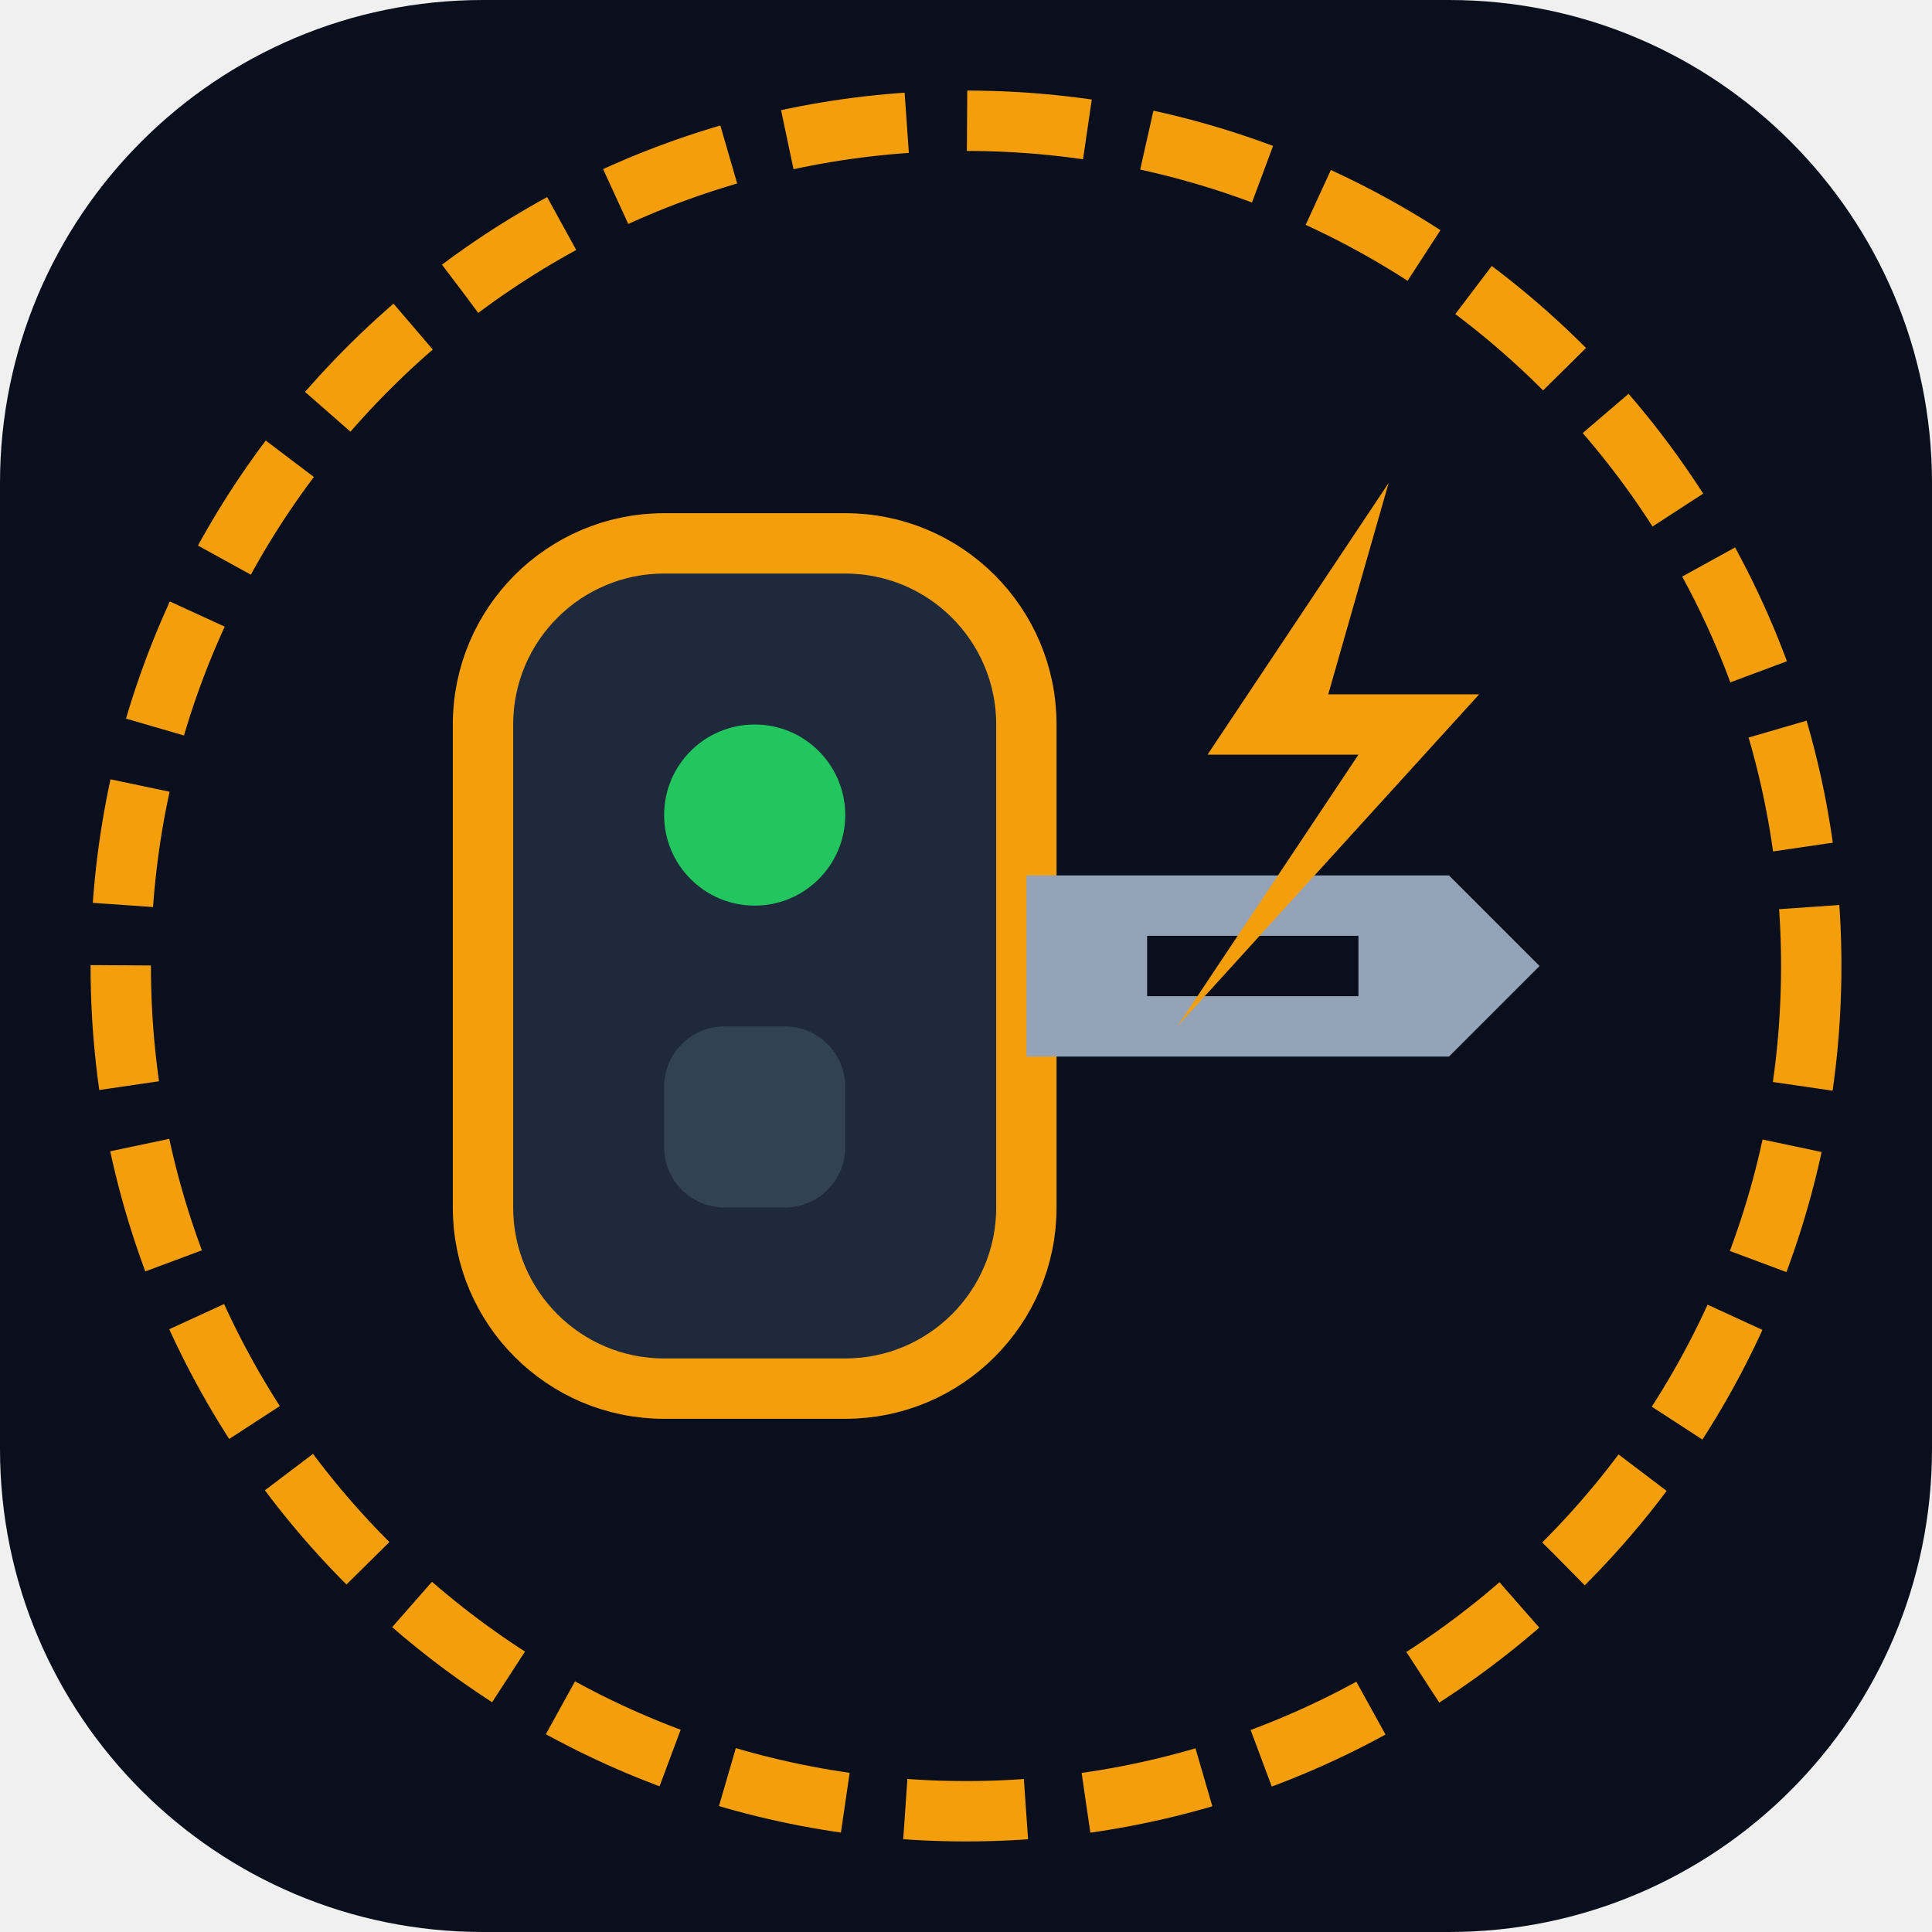
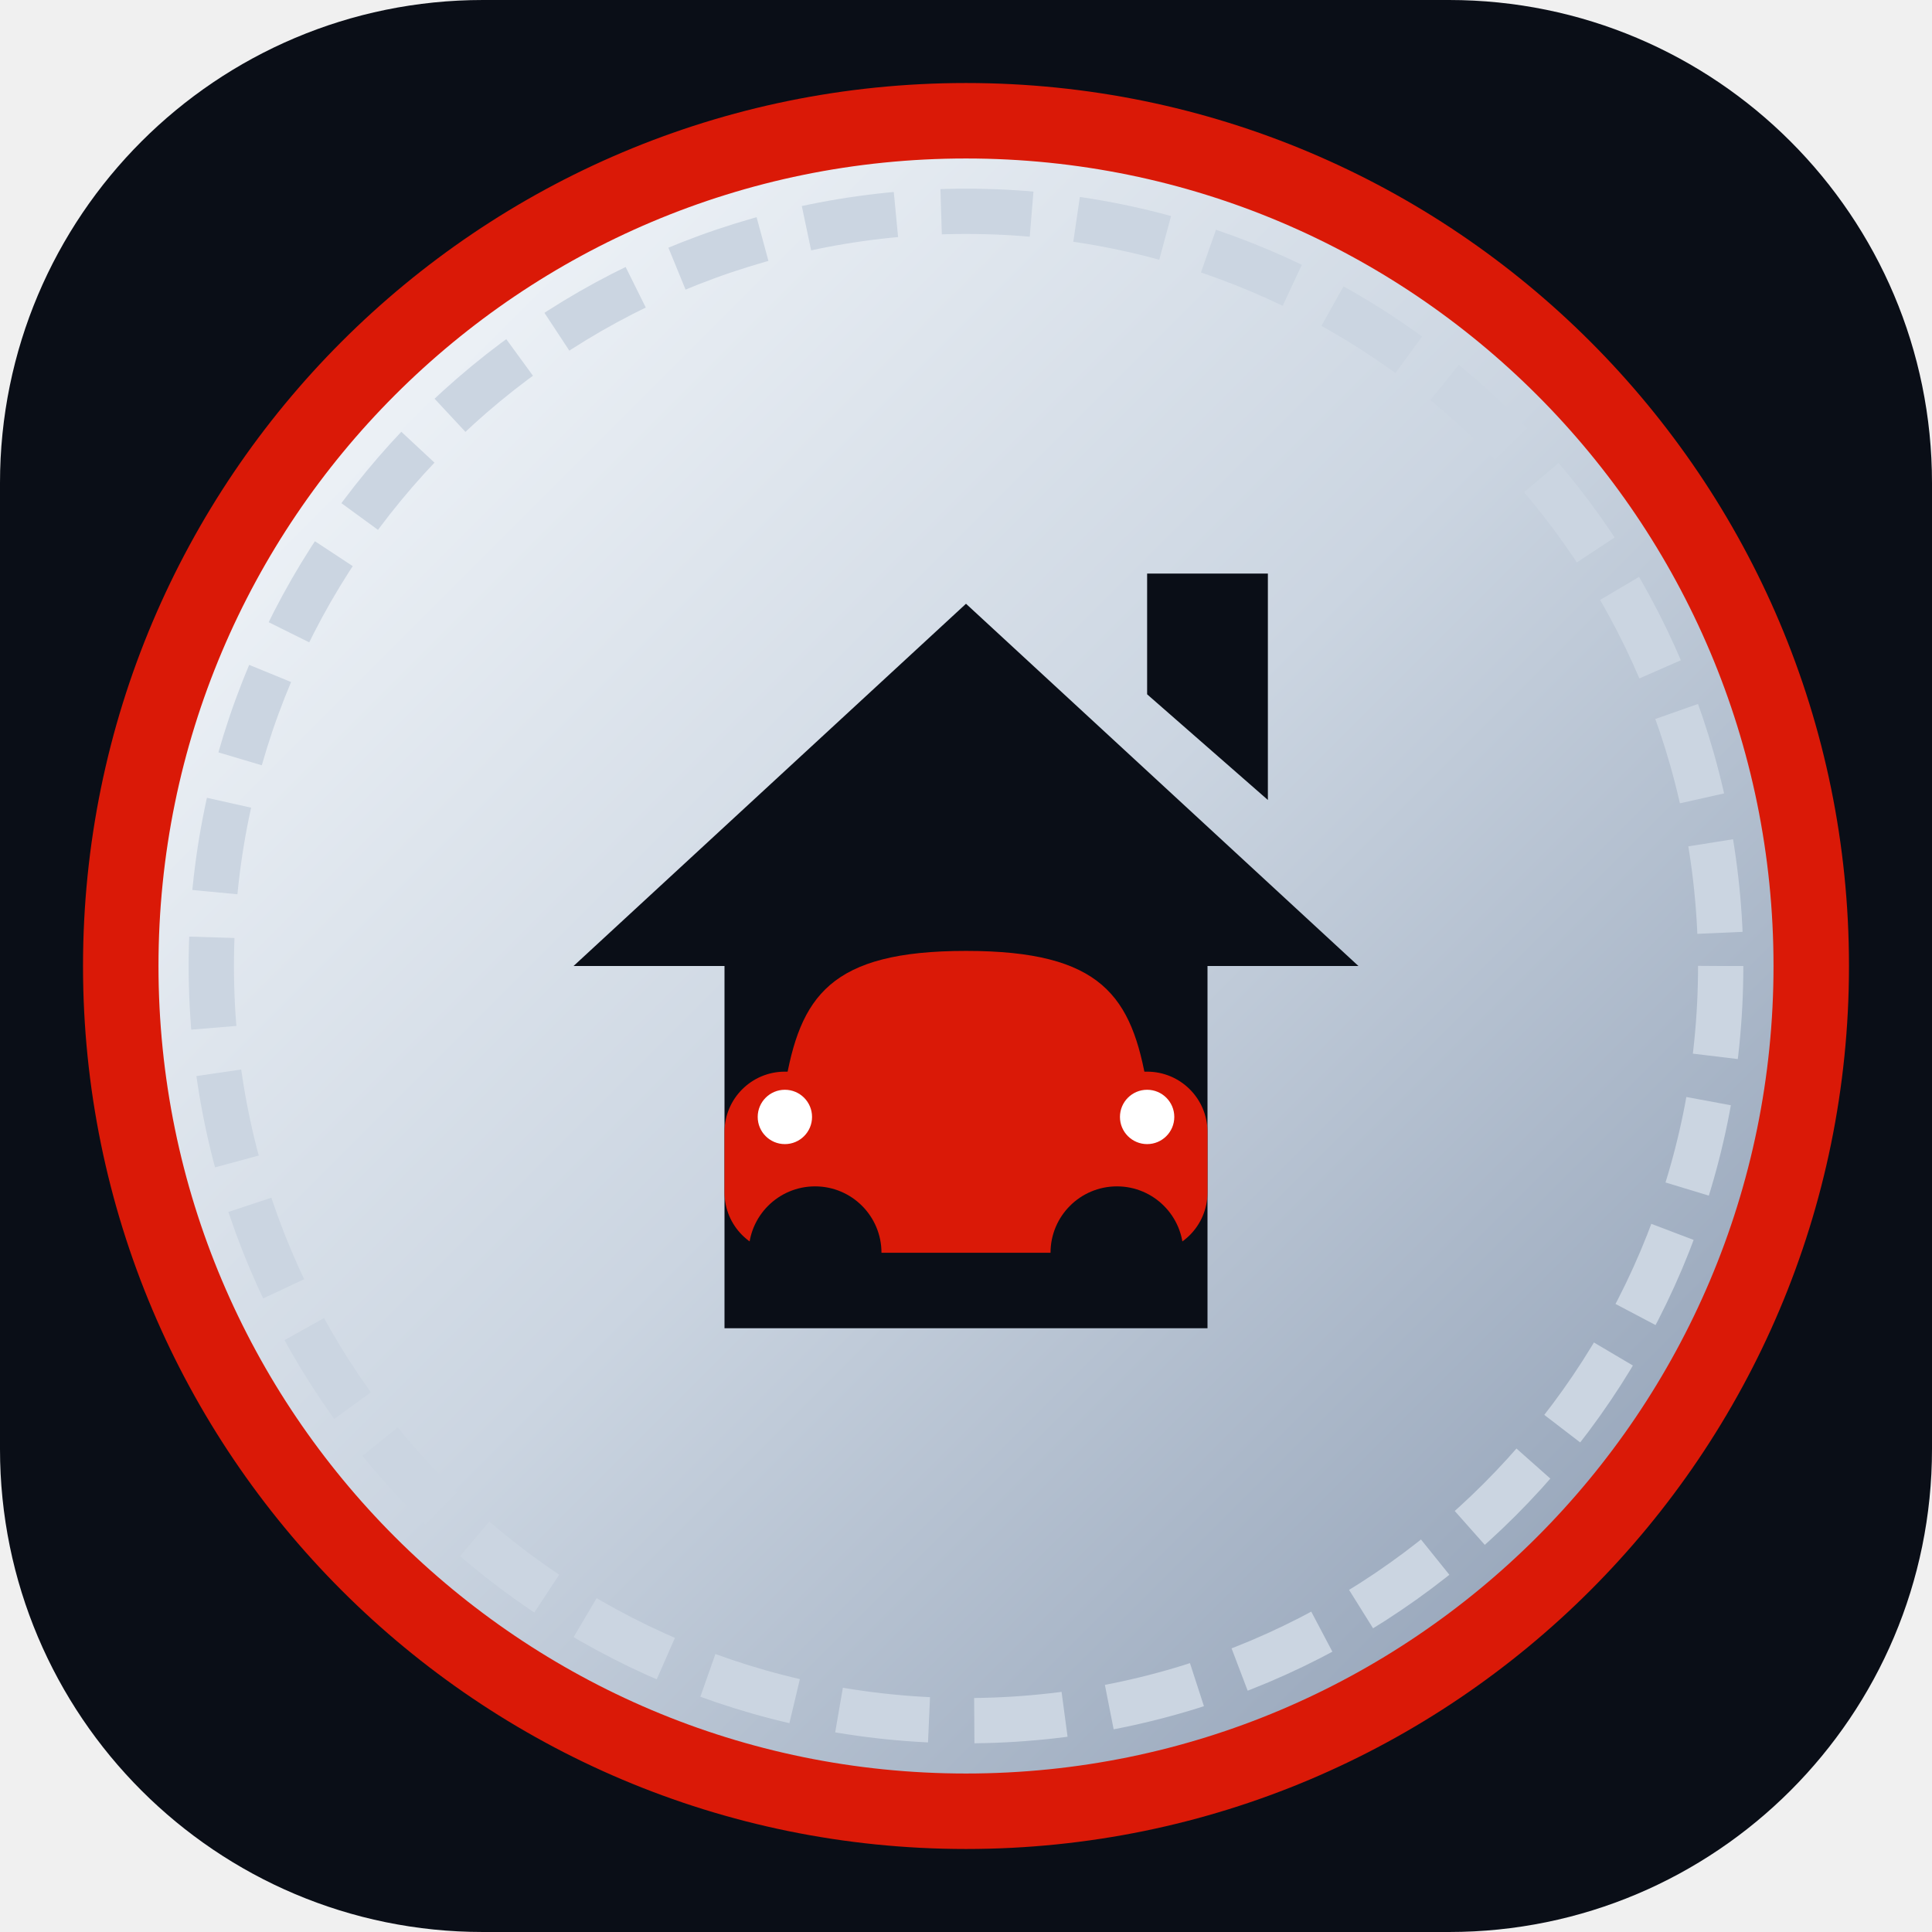
<svg xmlns="http://www.w3.org/2000/svg" viewBox="0 0 64 64" fill="none">
-   <rect width="64" height="64" rx="16" fill="#0A0F1D" />
-   <circle cx="32" cy="32" r="28" stroke="#F59E0B" stroke-width="2" stroke-dasharray="4 2" />
-   <path d="M22 18C18.686 18 16 20.686 16 24V40C16 43.314 18.686 46 22 46H28C31.314 46 34 43.314 34 40V24C34 20.686 31.314 18 28 18H22Z" fill="#1E293B" stroke="#F59E0B" stroke-width="2" />
-   <circle cx="25" cy="27" r="3" fill="#22C55E" />
-   <rect x="22" y="34" width="6" height="6" rx="2" fill="#334155" />
-   <path d="M34 29H48L51 32L48 35H34V29Z" fill="#94A3B8" />
-   <path d="M38 31H45V33H38V31Z" fill="#0A0F1D" />
-   <path d="M46 16L40 25H45L39 34L49 23H44L46 16Z" fill="#F59E0B" />
+   <rect width="64" height="64" rx="16" fill="#0A0E17" />
+   <circle cx="32" cy="32" r="28" fill="url(#silverGradient)" stroke="#DA1907" stroke-width="2.5" />
+   <circle cx="32" cy="32" r="25" stroke="#CBD5E1" stroke-width="1.5" stroke-dasharray="3 1.5" />
+   <path d="M19 32L32 20L45 32H40V44H24V32H19Z" fill="#0A0E17" />
+   <path d="M38 23V19H42V26.5L38 23Z" fill="#0A0E17" />
+   <path d="M26 36C26.5 33 27.5 31.5 32 31.5C36.5 31.5 37.5 33 38 36H26Z" fill="#DA1907" />
+   <rect x="24" y="35.5" width="16" height="6" rx="2" fill="#DA1907" />
+   <circle cx="27" cy="41.5" r="2.2" fill="#0A0E17" />
+   <circle cx="37" cy="41.5" r="2.2" fill="#0A0E17" />
+   <circle cx="26" cy="37" r="0.9" fill="#FFFFFF" />
+   <circle cx="38" cy="37" r="0.9" fill="#FFFFFF" />
+   <defs>
+     <linearGradient id="silverGradient" x1="10" y1="10" x2="54" y2="54" gradientUnits="userSpaceOnUse">
+       <stop stop-color="#F1F5F9" />
+       <stop offset="0.5" stop-color="#CBD5E1" />
+       <stop offset="1" stop-color="#94A3B8" />
+     </linearGradient>
+   </defs>
</svg>
